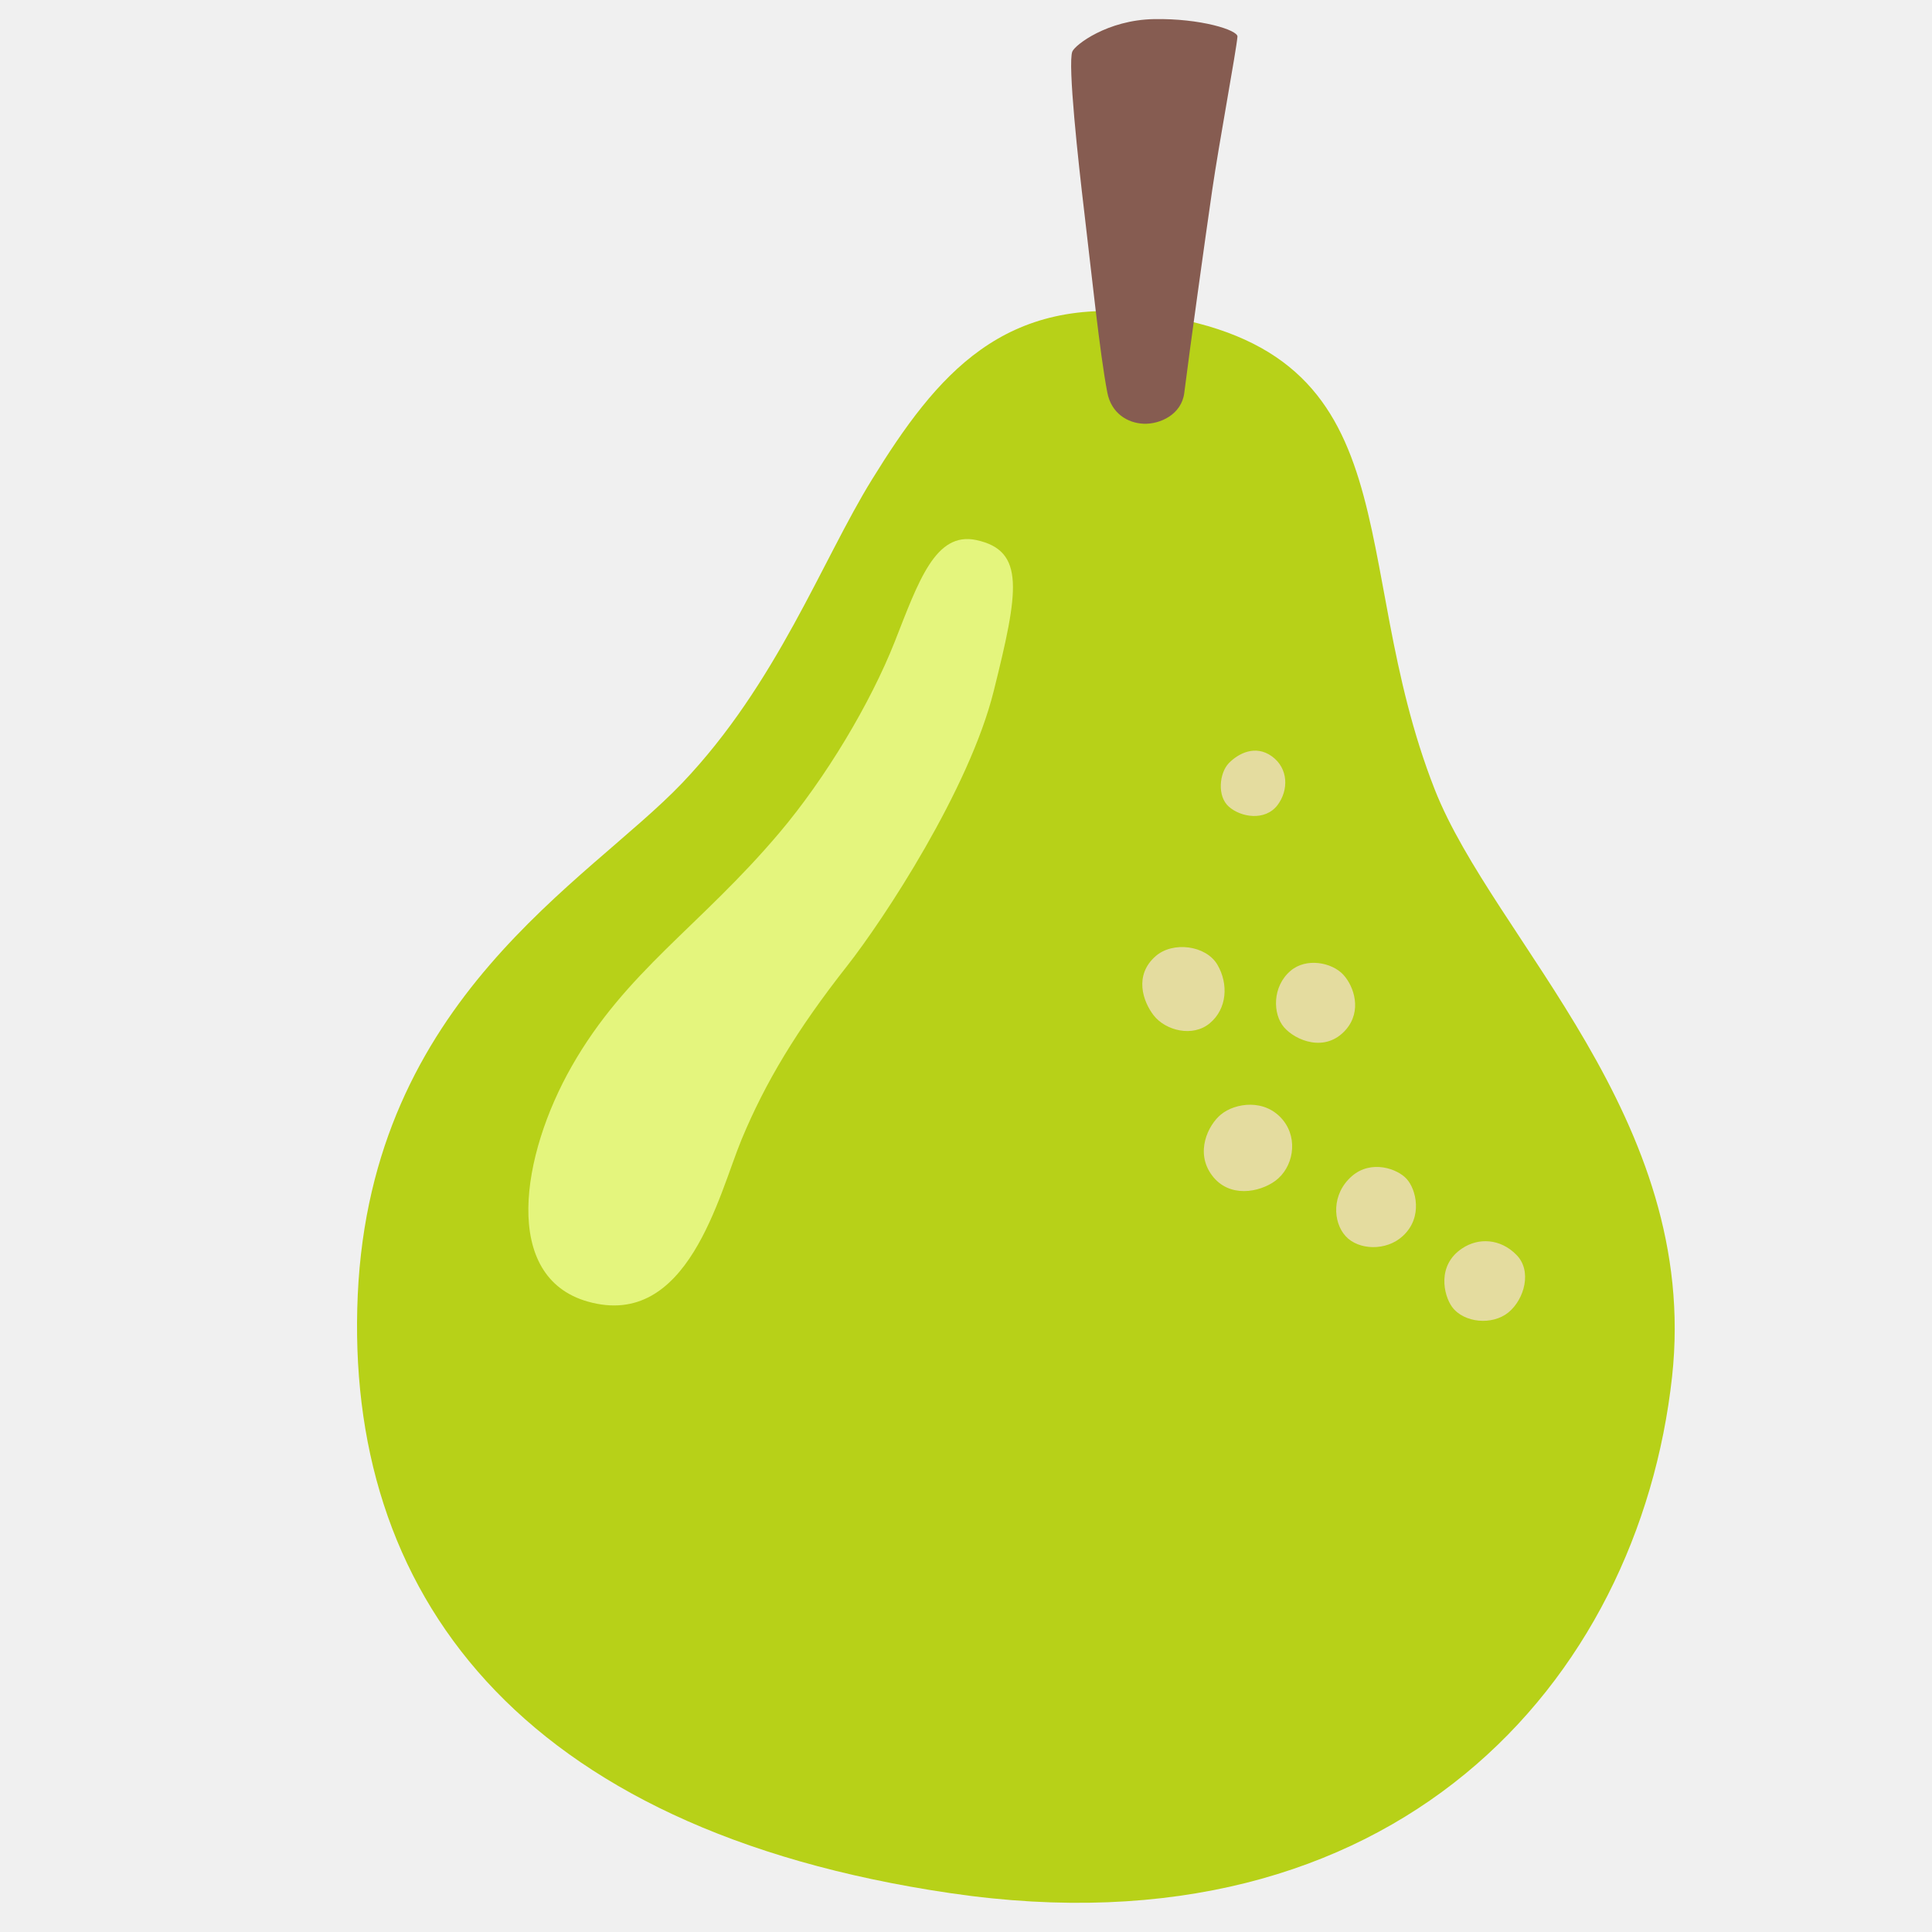
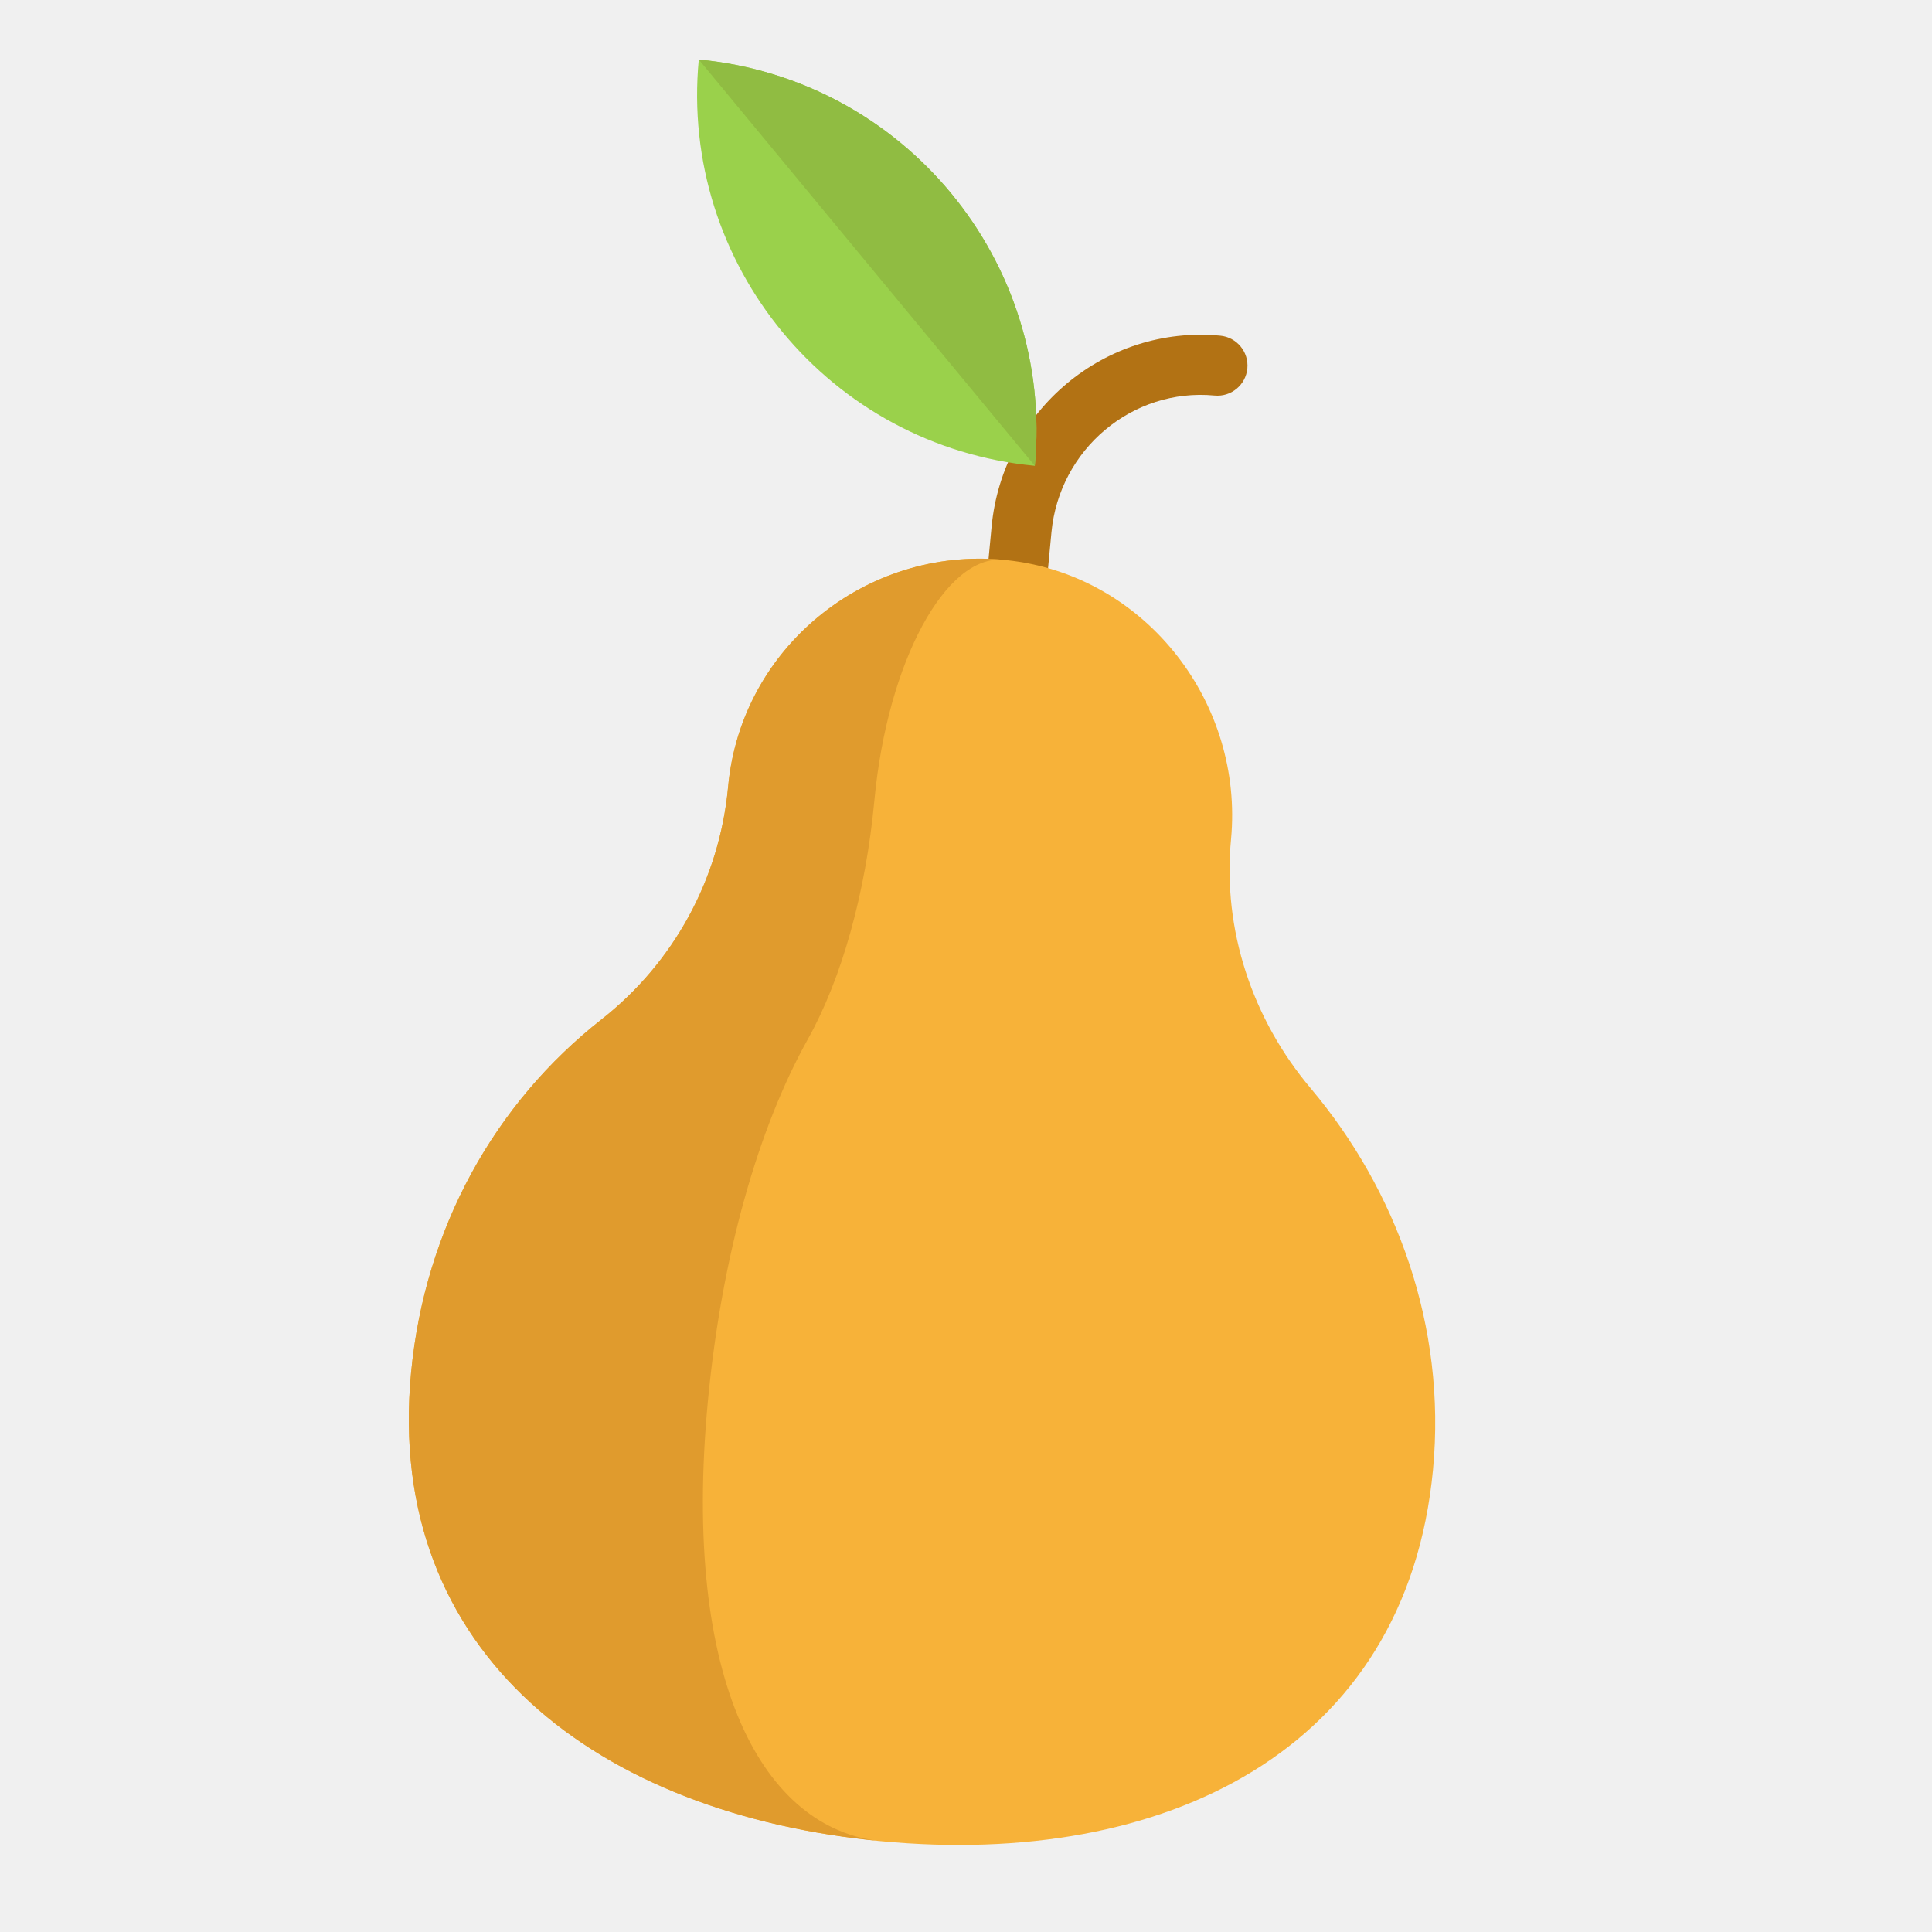
<svg xmlns="http://www.w3.org/2000/svg" width="1024" height="1024" viewBox="0 0 1024 1024" fill="none">
  <g clip-path="url(#clip0_159_18)">
-     <g clip-path="url(#clip1_159_18)">
-       <path d="M610.486 166.576C532.055 155.499 496.488 198.56 462.07 254.306C435.728 296.953 411.765 362.371 361.591 415.001C311.417 467.631 196.813 529.241 189.618 686.258C182.506 843.285 273.819 969.695 503.916 1003.44C739.042 1037.99 868.501 891.449 886.24 729.643C901.205 592.724 791.693 497.973 760.423 418.397C712.666 296.821 751.157 186.398 610.486 166.576Z" fill="#B7D118" />
-       <path d="M568.368 27.295C565.79 33.612 571.609 86.613 574.611 111.737C578.58 145.063 582.913 187.355 586.902 208.062C589.019 219.104 597.698 224.257 606.154 224.585C614.859 224.945 626.222 219.672 627.678 208.331C630.305 187.211 638.925 125.293 642.505 100.677C646.085 76.061 655.286 26.671 655.879 19.427C656.16 15.928 636.18 9.662 611.634 10.129C586.922 10.576 569.829 23.78 568.368 27.295Z" fill="#865C51" />
-       <path d="M517.462 286.239C495.841 281.613 486.924 307.815 474.178 340.258C461.348 372.69 437.656 412.395 412.963 441.537C371.102 491.027 331.707 514.748 303.02 565.171C276.198 612.216 265.705 676.923 311.584 689.879C364.693 704.858 380.965 633.151 393.038 603.988C405.581 573.791 422.288 545.896 448.932 512.039C468.444 487.197 513.807 418.298 526.733 366.104C539.92 313.187 543.499 291.853 517.462 286.239Z" fill="#E4F57D" />
-       <path d="M680.103 593.796C670.597 581.974 654.522 584.623 647.183 590.665C640.229 596.335 633.317 610.847 642.366 622.947C651.405 635.13 667.533 632.068 675.991 625.833C685.289 618.948 688.299 604.02 680.103 593.796Z" fill="#E4DC9F" />
-       <path d="M716.527 623.378C705.637 632.835 706.416 647.745 713.203 655.179C719.907 662.603 734.708 663.325 743.597 655.041C754.386 645.066 750.48 630.26 745.611 624.923C740.836 619.514 726.847 614.437 716.527 623.378Z" fill="#E4DC9F" />
-       <path d="M774.973 661.677C761.454 670.628 765.139 686.5 769.642 692.715C775.878 701.173 790.925 702.599 799.478 695.619C808.031 688.639 812.17 673.435 803.657 665.022C795.321 656.547 783.719 655.815 774.973 661.677Z" fill="#E4DC9F" />
-       <path d="M684.05 514.533C674.229 522.865 674.543 537.463 680.545 544.46C686.547 551.457 702.508 558.218 713.367 545.728C721.961 535.808 717.728 522.895 711.972 516.603C705.835 510.009 692.271 507.511 684.05 514.533Z" fill="#E4DC9F" />
-       <path d="M612.511 506.782C600.852 516.981 605.879 530.921 611.435 538.114C617.713 546.24 632.214 549.952 641.277 542.28C650.329 534.691 651.252 521.599 645.25 511.32C639.249 501.041 621.617 498.778 612.511 506.782Z" fill="#E4DC9F" />
-       <path d="M674.072 400.835C665.366 394.585 656.344 399.317 651.307 404.476C646.258 409.718 645.017 422.013 651.293 427.53C657.558 433.131 670.397 435.368 677.051 426.797C683.123 418.826 682.933 407.189 674.072 400.835Z" fill="#E4DC9F" />
-     </g>
+     <path d="M531.343 387.138C522.581 386.309 516.152 378.533 516.982 369.773L525.567 279.124C531.399 217.544 585.766 172.145 646.764 177.922C655.526 178.751 661.955 186.527 661.125 195.287C660.296 204.049 652.52 210.478 643.76 209.648C600.257 205.529 561.468 238.043 557.293 282.129L548.709 372.777C547.879 381.537 540.105 387.968 531.343 387.138Z" fill="#B27214" />
+     <path d="M694.732 576.867C740.121 630.762 766.747 702.727 759.53 778.935C745.378 928.37 616.654 990.041 467.243 975.892C317.808 961.74 203.714 877.073 217.866 727.64C225.125 650.988 262.283 584.7 318.723 540.385C357.18 510.18 381.276 466.001 385.887 417.312L385.961 416.53C393.04 341.781 461.634 287.435 536.743 297.258C608.268 306.593 659.267 373.142 652.464 444.971C647.924 492.875 663.729 540.062 694.732 576.867Z" fill="#F7B239" />
+     <path d="M428.2 550.75C401.838 597.914 382.467 665.887 375.208 742.539C361.072 891.804 404.754 969.802 467.241 975.89C317.806 961.738 203.712 877.071 217.864 727.638C225.123 650.986 262.281 584.698 318.721 540.382C357.178 510.178 381.273 465.999 385.884 417.31L385.958 416.528C392.885 343.386 458.72 289.782 531.903 296.712C501.231 293.829 470.402 350.749 463.477 423.869L463.403 424.651C458.793 473.342 446.162 518.605 428.2 550.75Z" fill="#E09B2D" />
+     <path d="M548.466 246.89C439.812 236.601 360.079 140.185 370.367 31.552C424.684 36.696 471.796 63.373 504.023 102.343C536.249 141.311 553.61 192.574 548.466 246.89Z" fill="#9AD14B" />
+     <path d="M548.466 246.89L370.367 31.552C424.684 36.696 471.796 63.373 504.023 102.343C536.249 141.311 553.61 192.574 548.466 246.89Z" fill="#90BC42" />
  </g>
  <defs>
    <clipPath id="clip0_159_18">
-       <rect width="1024" height="1024" fill="white" />
-     </clipPath>
-     <clipPath id="clip1_159_18">
-       <rect width="1068.29" height="1068.29" fill="white" transform="translate(100.001 -86) rotate(7.314)" />
+       <rect width="931" height="931" fill="white" transform="translate(91.9614 5.18579) rotate(5.40994)" />
    </clipPath>
  </defs>
</svg>
